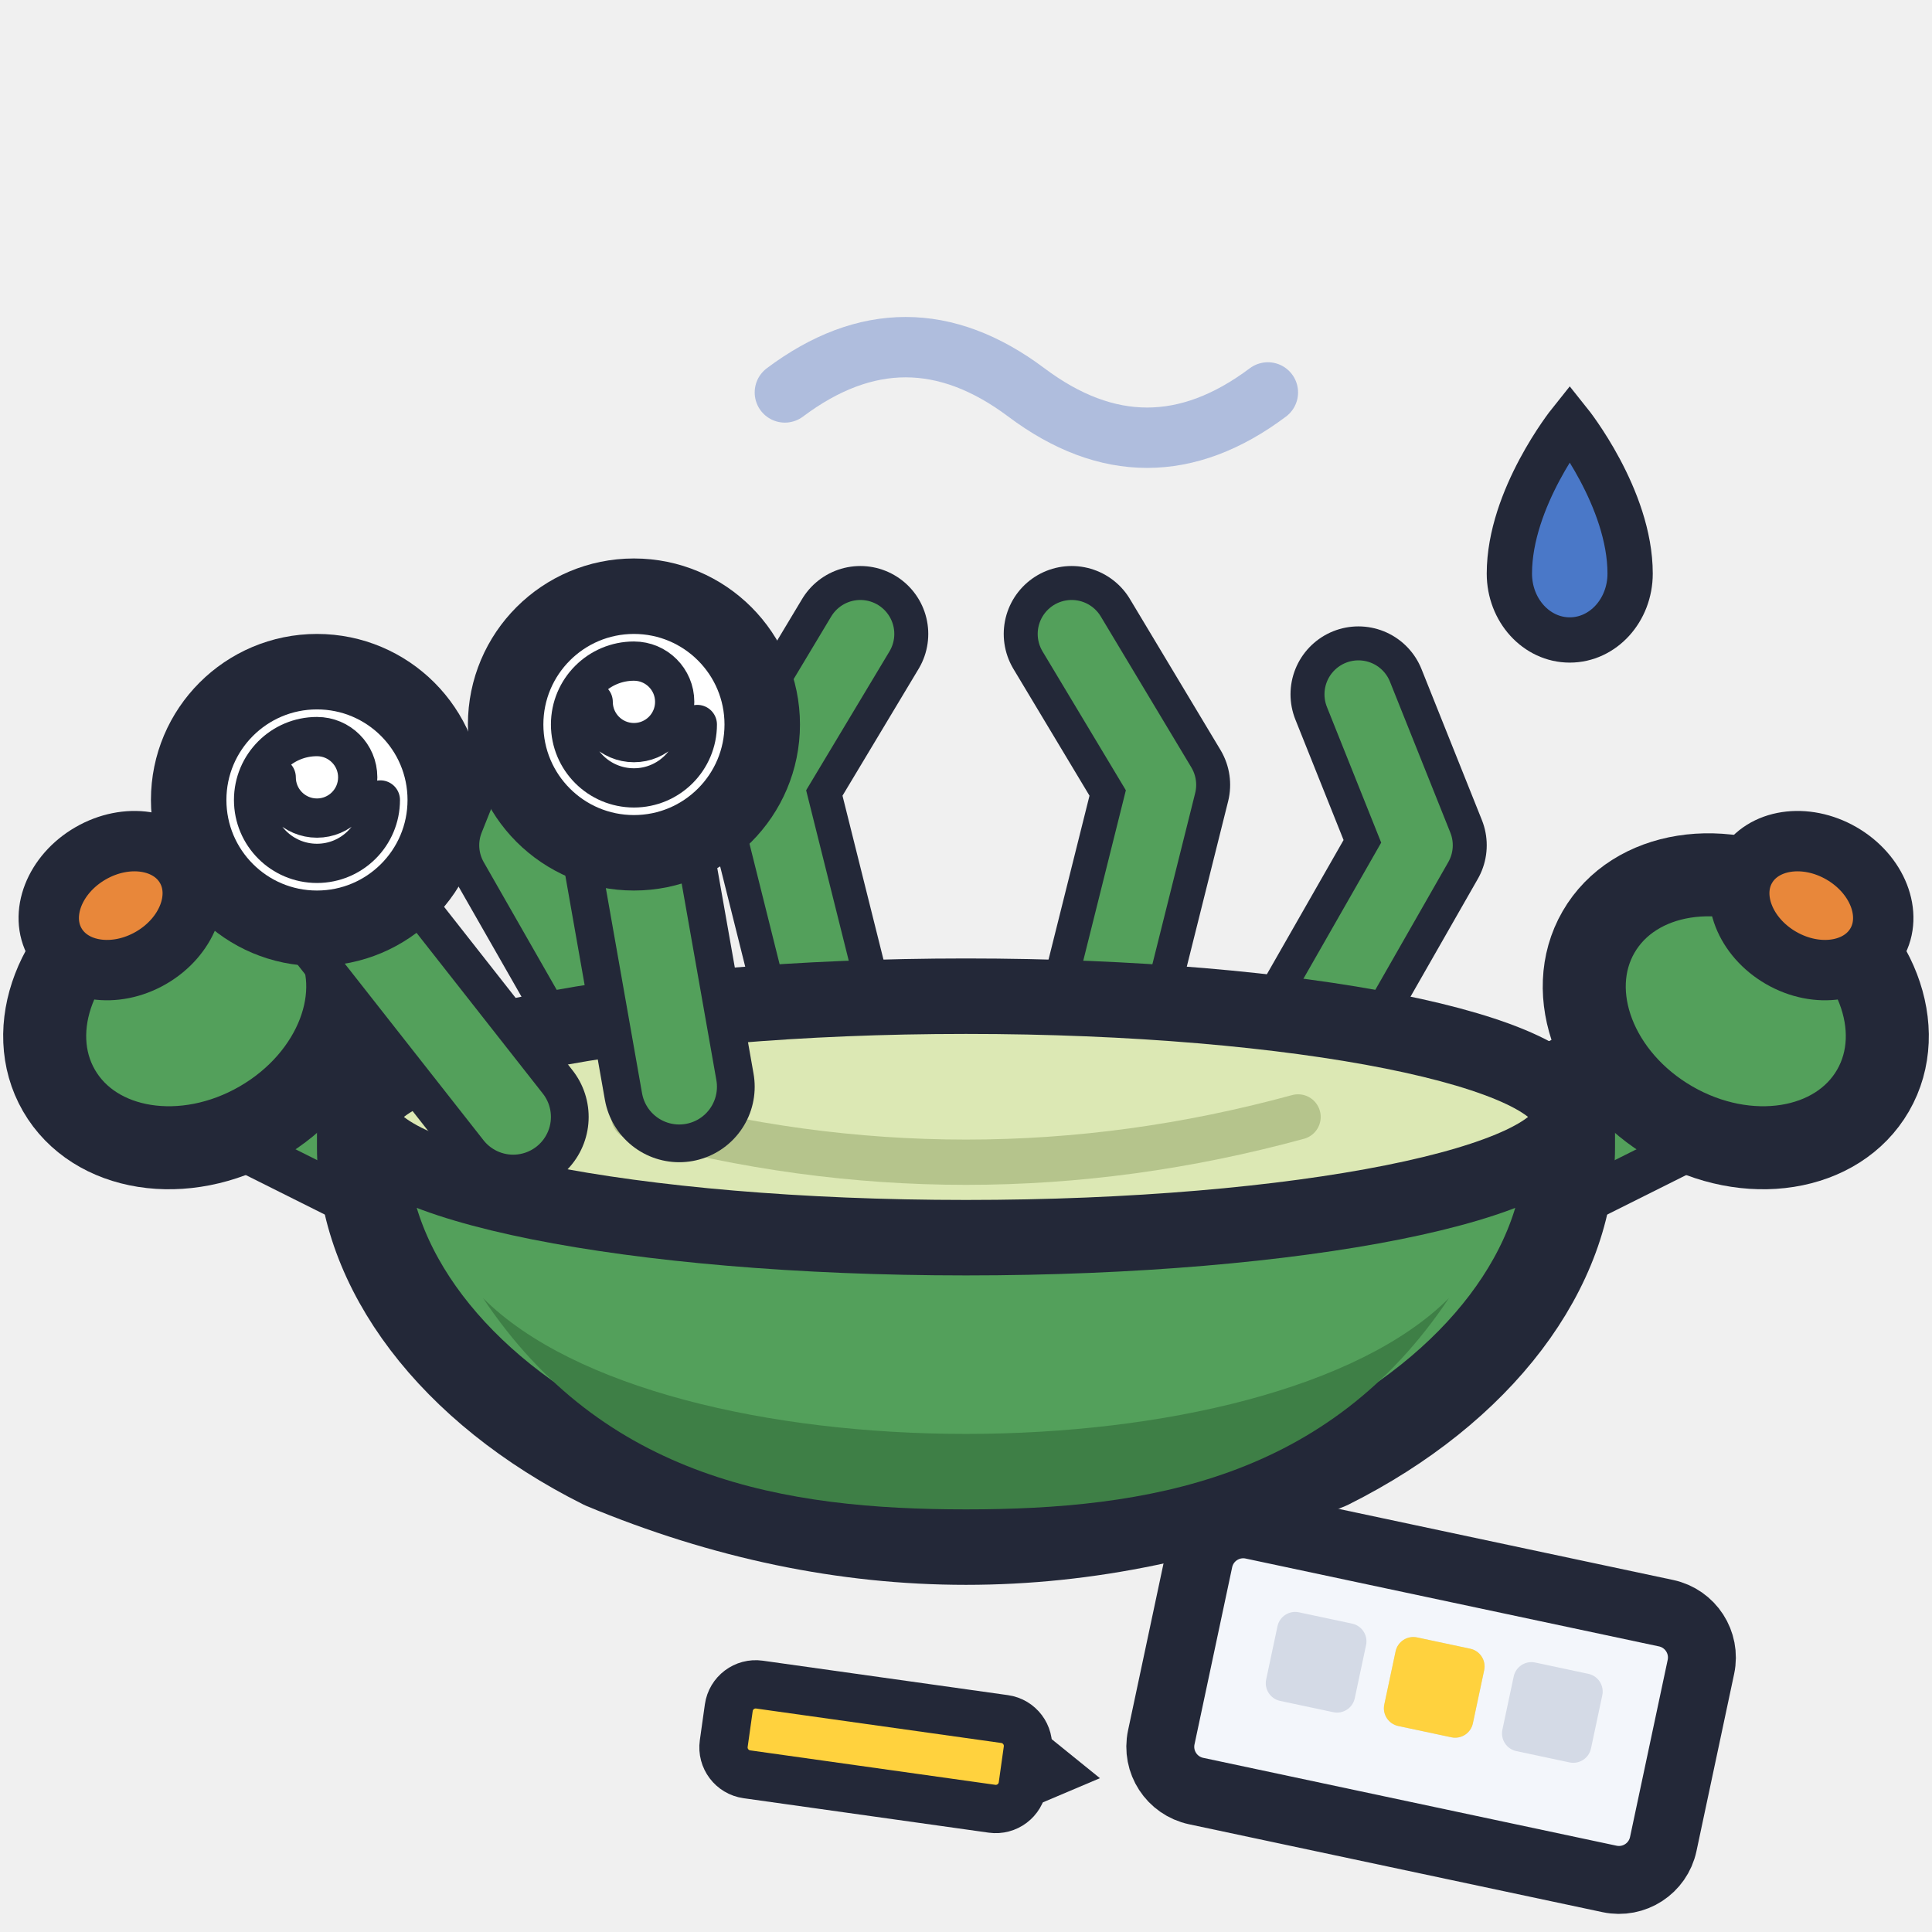
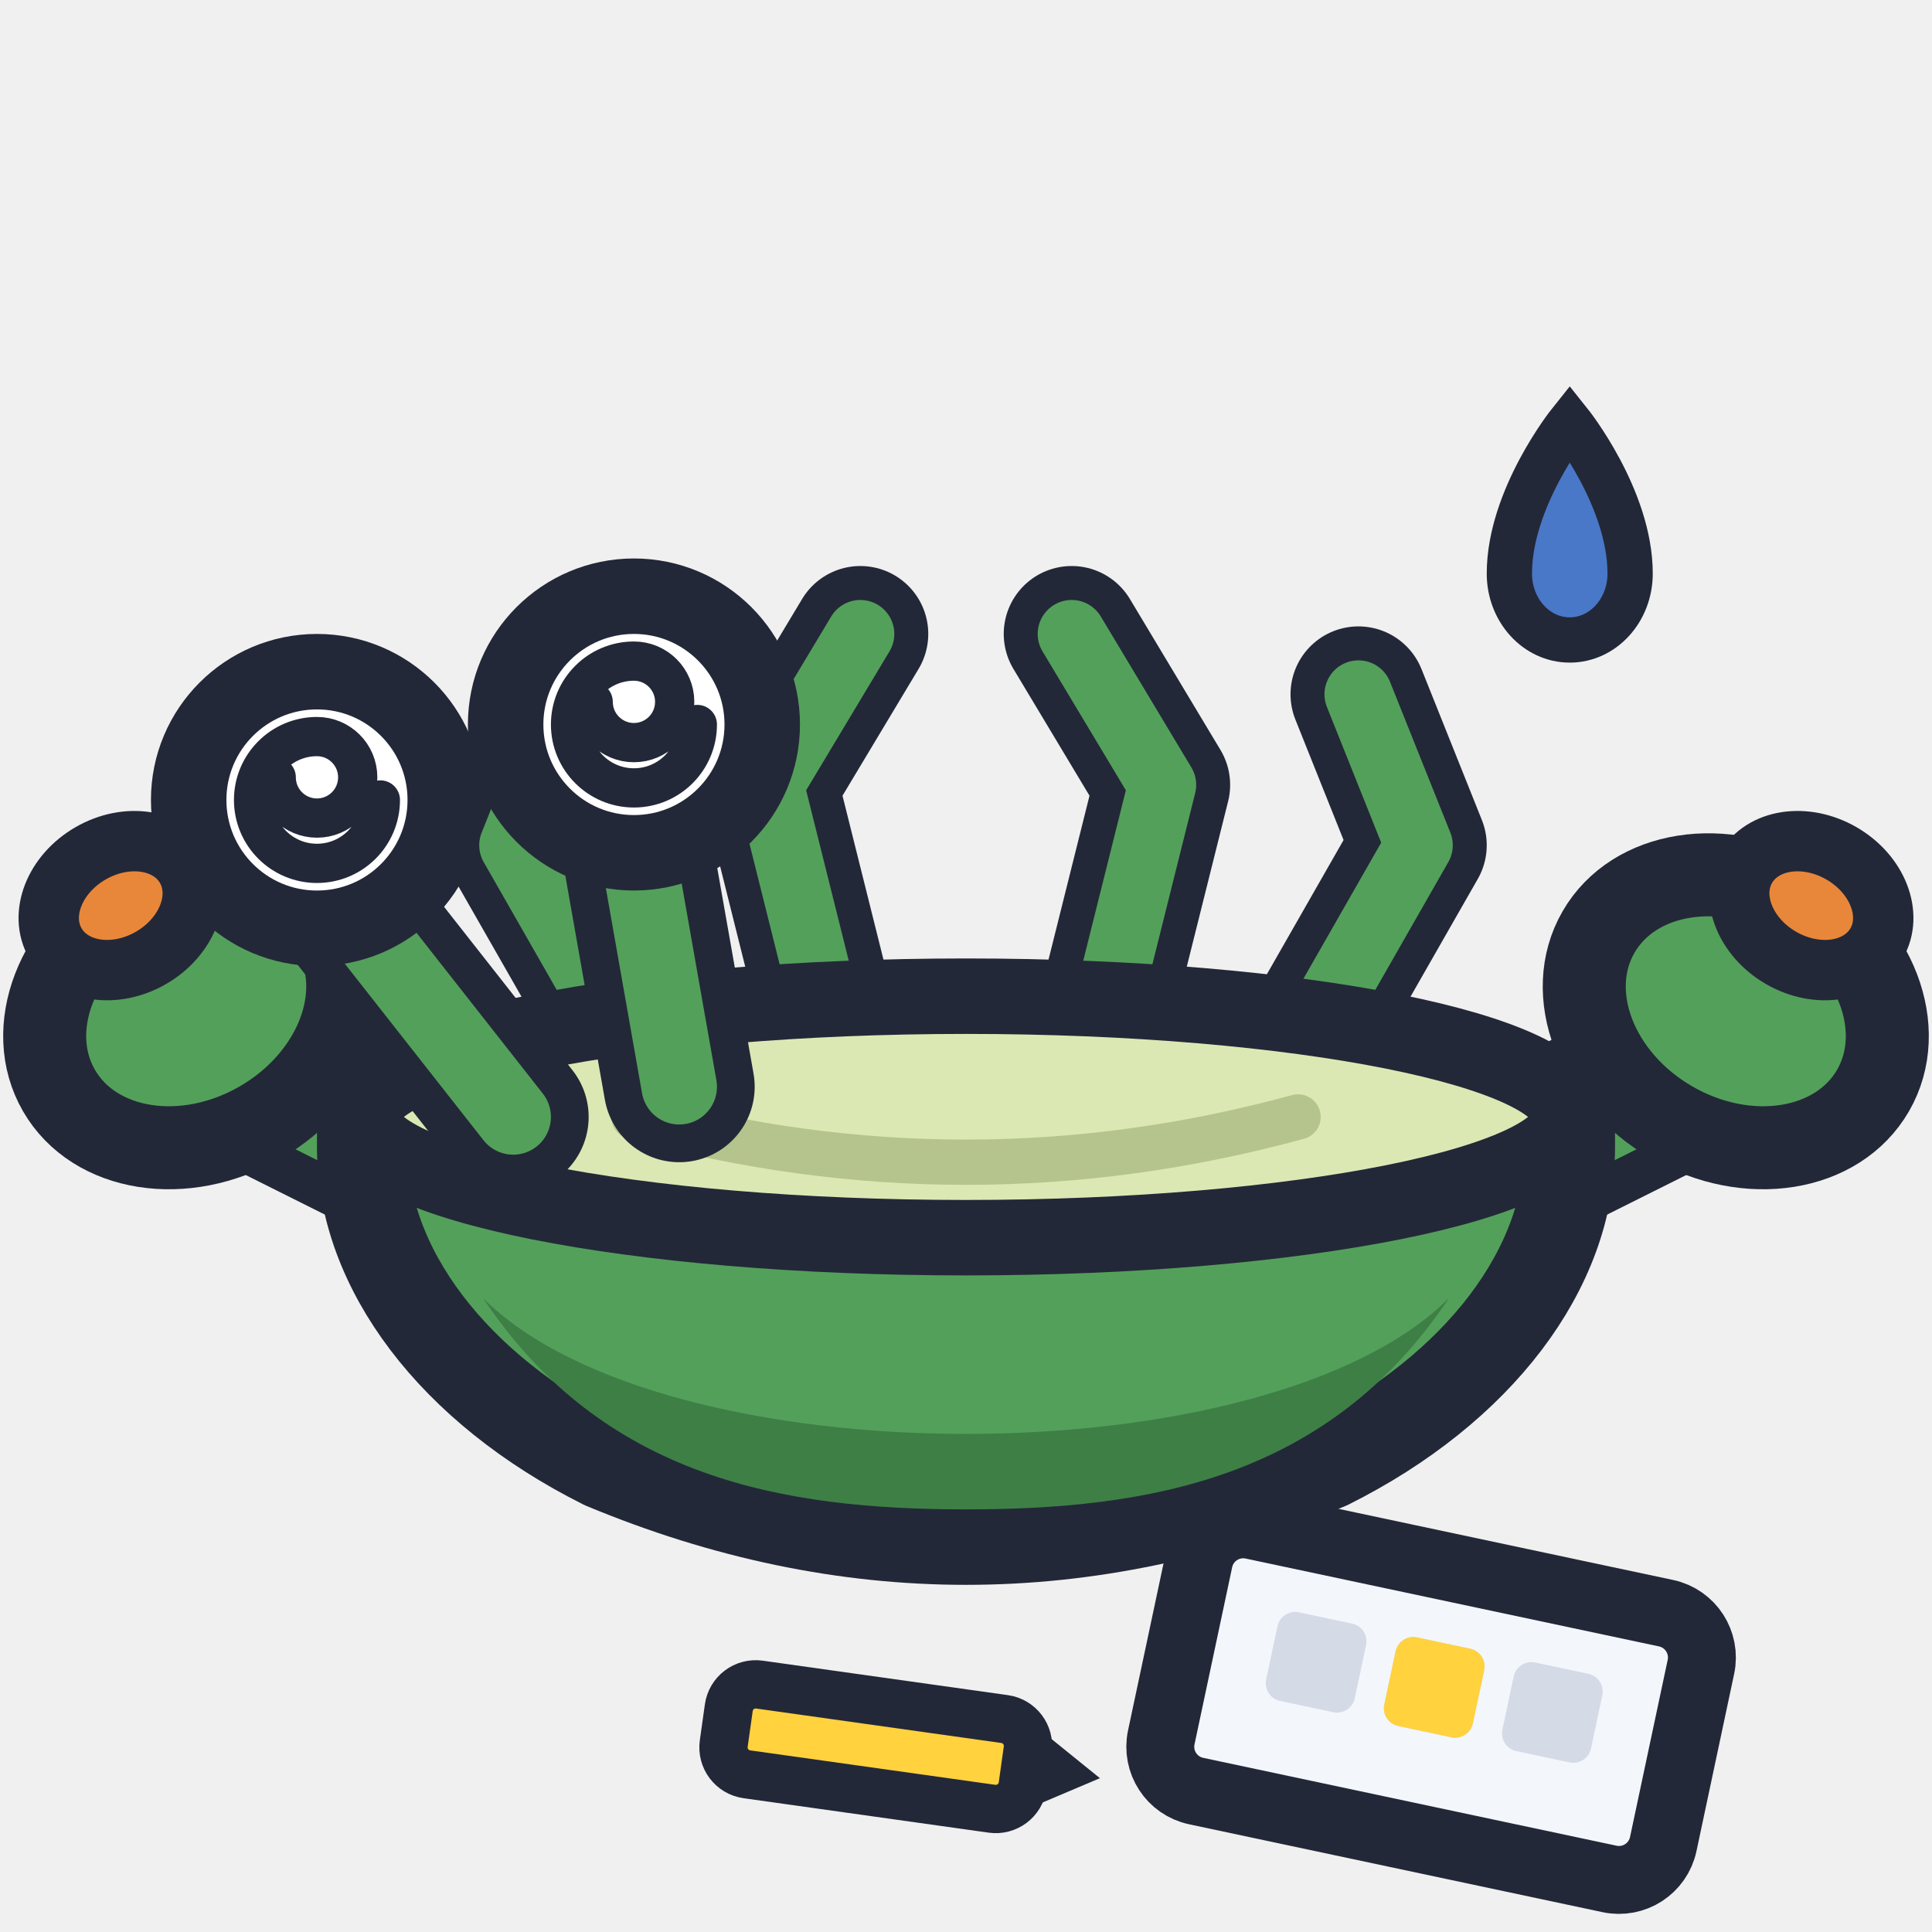
<svg xmlns="http://www.w3.org/2000/svg" viewBox="0 0 128 128">
  <g fill="none" stroke-linecap="round" stroke-linejoin="round">
    <g stroke="#232838" stroke-width="9">
      <path d="M42 70 L34 56 L38 46" />
      <path d="M55 68 L51 52 L57 42" />
      <path d="M73 68 L77 52 L71 42" />
      <path d="M86 70 L94 56 L90 46" />
    </g>
    <g stroke="#53a05b" stroke-width="4.5">
      <path d="M42 70 L34 56 L38 46" />
      <path d="M55 68 L51 52 L57 42" />
      <path d="M73 68 L77 52 L71 42" />
      <path d="M86 70 L94 56 L90 46" />
    </g>
  </g>
  <g fill="none" stroke-linecap="round">
    <path d="M30 78 L18 72" stroke="#232838" stroke-width="12" />
    <path d="M98 78 L110 72" stroke="#232838" stroke-width="12" />
    <path d="M30 78 L18 72" stroke="#53a05b" stroke-width="6" />
    <path d="M98 78 L110 72" stroke="#53a05b" stroke-width="6" />
  </g>
  <ellipse cx="13" cy="67" rx="10.5" ry="8.5" fill="#53a05b" stroke="#232838" stroke-width="5.5" transform="rotate(-30 13 67)" />
  <ellipse cx="8" cy="60" rx="5" ry="4" fill="#e8873a" stroke="#232838" stroke-width="4" transform="rotate(-30 8 60)" />
  <ellipse cx="115" cy="67" rx="10.5" ry="8.5" fill="#53a05b" stroke="#232838" stroke-width="5.5" transform="rotate(30 115 67)" />
  <ellipse cx="120" cy="60" rx="5" ry="4" fill="#e8873a" stroke="#232838" stroke-width="4" transform="rotate(30 120 60)" />
  <path d="M24 76 C24 84 30 92 40 97 Q52 102 64 102 Q76 102 88 97 C98 92 104 84 104 76 L104 74 L24 74 Z" fill="#53a05b" stroke="#232838" stroke-width="6" stroke-linejoin="round" />
  <path d="M32 86 C44 98 84 98 96 86 C88 98 76 100 64 100 C52 100 40 98 32 86 Z" fill="#3e7f46" />
  <ellipse cx="64" cy="74" rx="40" ry="8" fill="#dce8b4" stroke="#232838" stroke-width="5" />
  <path d="M42 74 Q64 80 86 74" fill="none" stroke="#b5c48c" stroke-width="3" stroke-linecap="round" />
  <g fill="none" stroke-linecap="round">
    <path d="M34 74 L23 60" stroke="#232838" stroke-width="10" />
    <path d="M45 72 L42 55" stroke="#232838" stroke-width="10" />
    <path d="M34 74 L23 60" stroke="#53a05b" stroke-width="5" />
    <path d="M45 72 L42 55" stroke="#53a05b" stroke-width="5" />
  </g>
  <circle cx="21" cy="53" r="8.5" fill="#ffffff" stroke="#232838" stroke-width="5" />
  <path d="M21 53 m 4.2 0 a 4.2 4.2 0 1 1 -4.2 -4.2 a 2.7 2.7 0 1 1 -2.7 2.7" fill="none" stroke="#232838" stroke-width="2.6" stroke-linecap="round" />
  <circle cx="42" cy="48" r="8.5" fill="#ffffff" stroke="#232838" stroke-width="5" />
  <path d="M42 48 m 4.2 0 a 4.2 4.2 0 1 1 -4.2 -4.2 a 2.7 2.7 0 1 1 -2.7 2.7" fill="none" stroke="#232838" stroke-width="2.6" stroke-linecap="round" />
  <g transform="rotate(12 96 112)">
    <rect x="78" y="104" width="34" height="18" rx="3" fill="#f3f6fb" stroke="#232838" stroke-width="4.5" />
    <g fill="#d4dae6">
      <rect x="84" y="109" width="6" height="6" rx="1.2" />
      <rect x="92" y="109" width="6" height="6" rx="1.2" />
      <rect x="100" y="109" width="6" height="6" rx="1.2" />
    </g>
    <rect x="92" y="109" width="6" height="6" rx="1.2" fill="#ffd23e" />
  </g>
  <g transform="rotate(8 60 116)">
    <rect x="48" y="113" width="20" height="6" rx="1.8" fill="#ffd23e" stroke="#232838" stroke-width="3.2" />
    <path d="M68 113 L73 116 L68 119 Z" fill="#232838" />
  </g>
-   <path d="M52 26 Q60 20 68 26 Q76 32 84 26" fill="none" stroke="#9fb0d8" stroke-width="4" stroke-linecap="round" opacity="0.8" />
  <path d="M100 38 C100 33 104 28 104 28 C104 28 108 33 108 38 A4 4.4 0 1 1 100 38 Z" fill="#4a78c8" stroke="#232838" stroke-width="3" />
</svg>
